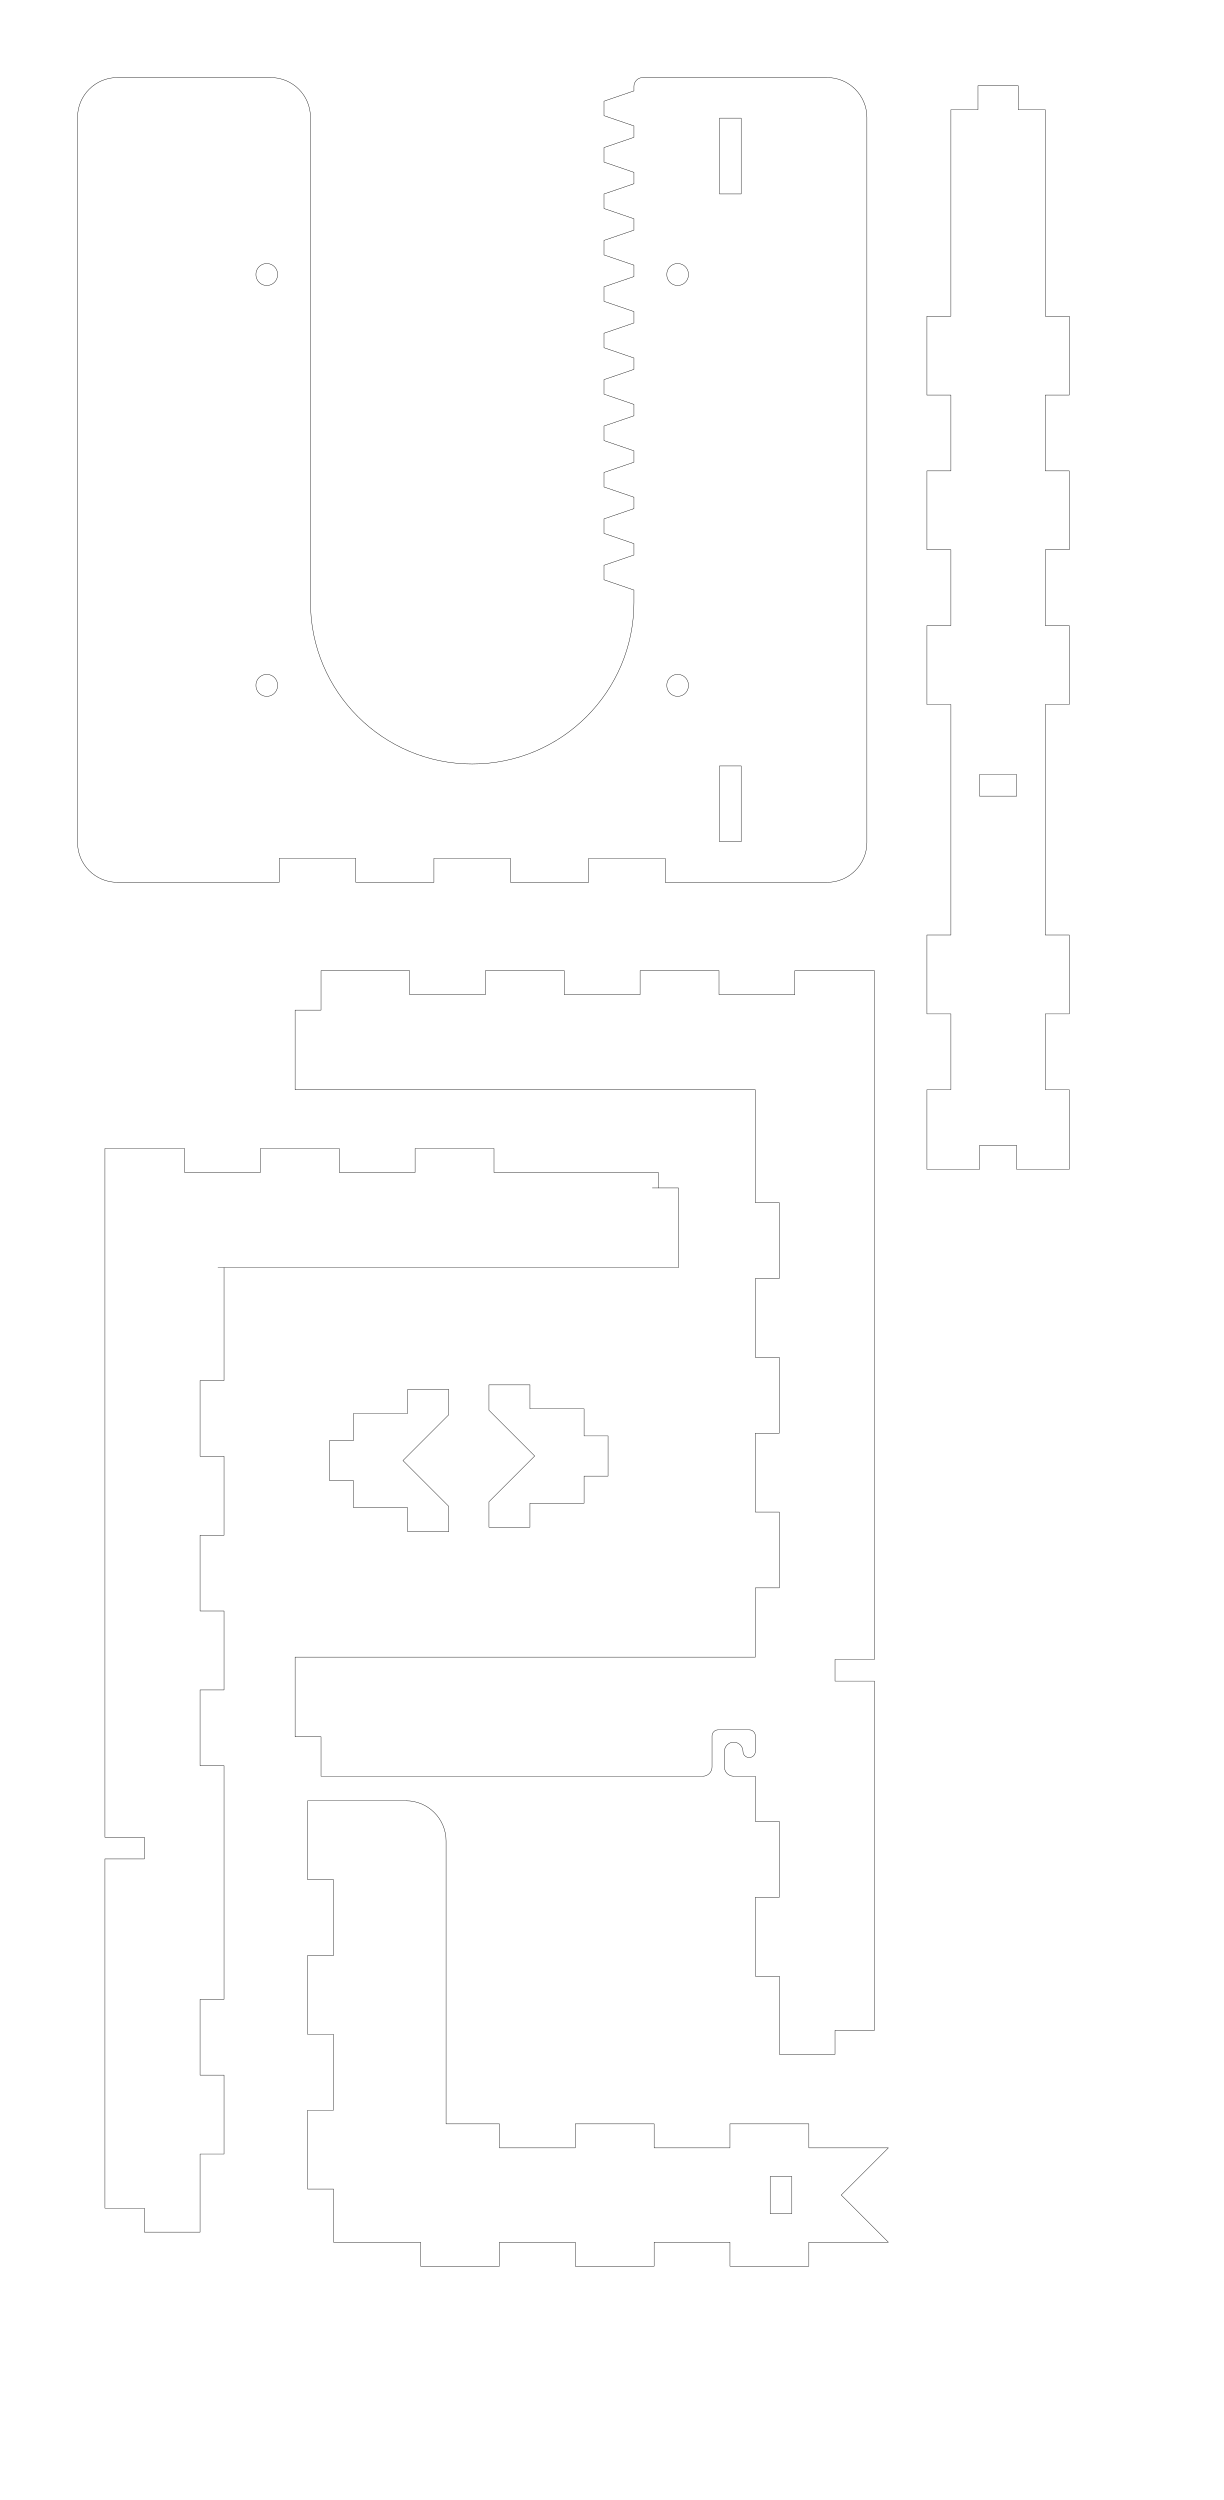
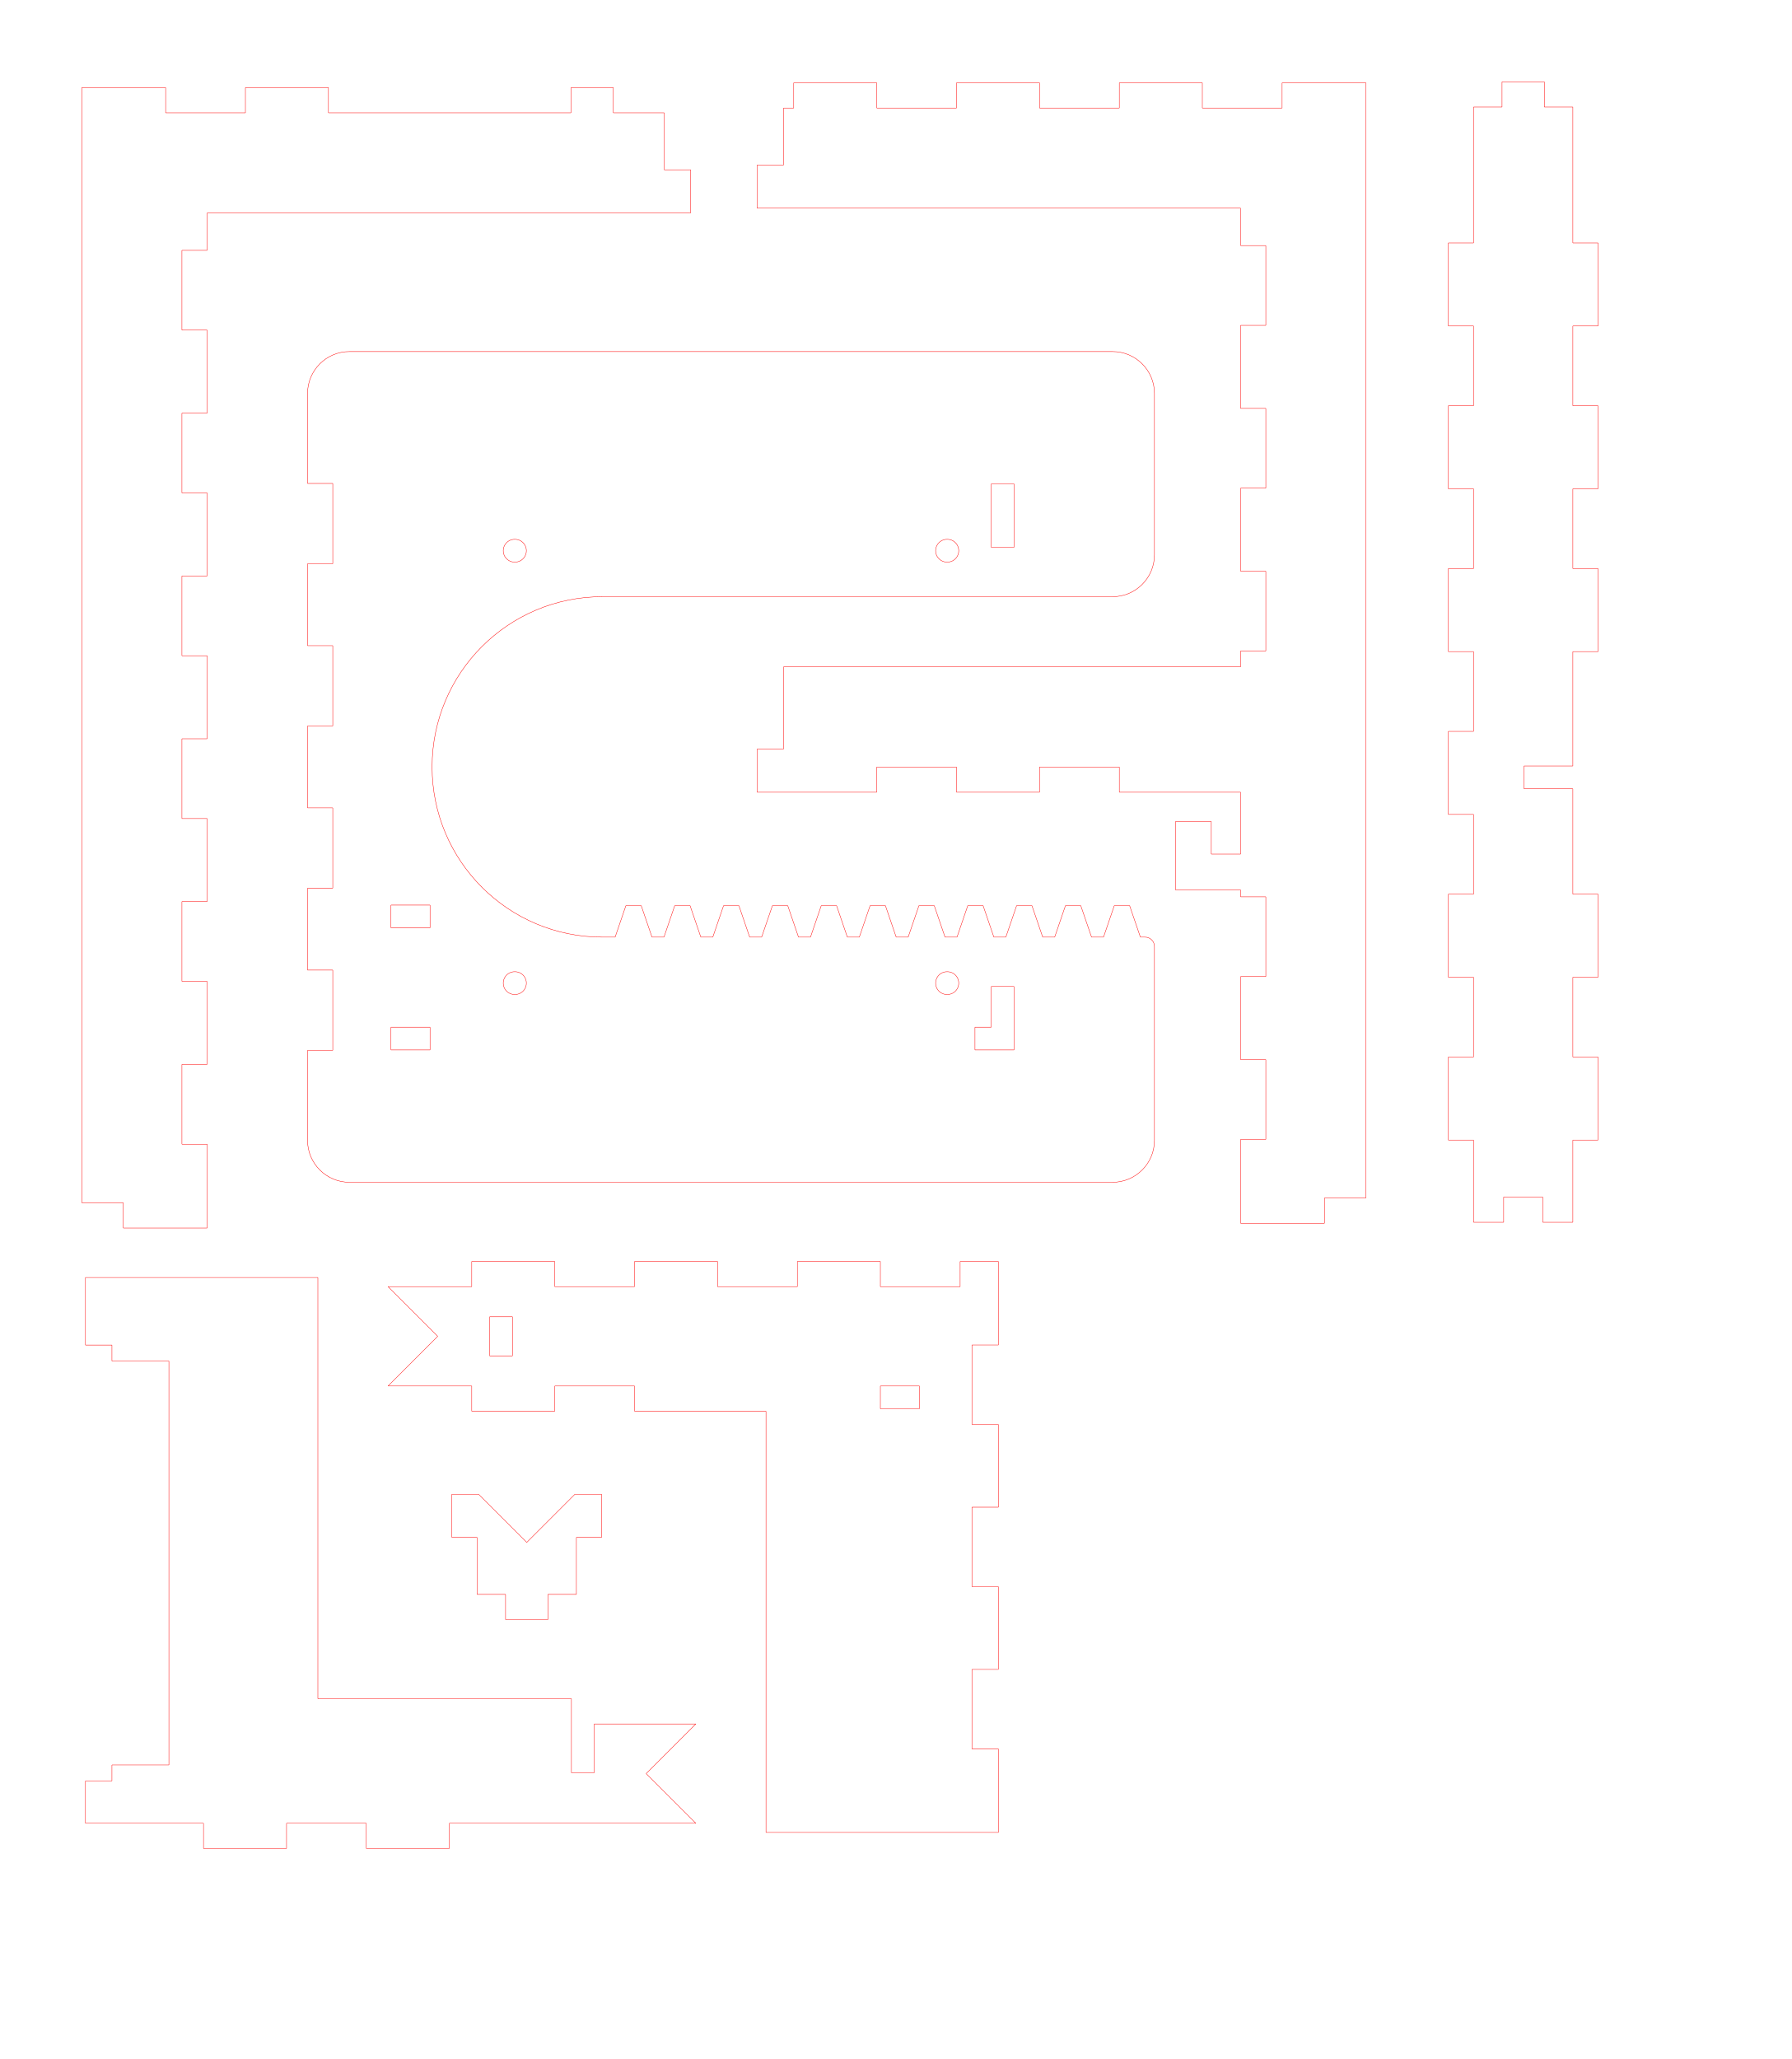
- <svg xmlns="http://www.w3.org/2000/svg" width="148.258mm" height="303.001mm" id="svg4136" version="1.1">
-   <defs id="defs4140">
+ <svg xmlns="http://www.w3.org/2000/svg" width="206.378mm" height="237.123mm" id="svg4717" version="1.1">
+   <defs id="defs4721">
    <marker refY="0" refX="0" style="overflow:visible" id="DistanceX" orient="auto">
-       <path style="stroke:#000000;stroke-width:0.5" d="M 3,-3 -3,3 M 0,-5 0,5" id="path4143" />
+       <path style="stroke:#000000;stroke-width:0.5" d="M 3,-3 -3,3 M 0,-5 0,5" id="path4724" />
    </marker>
    <pattern height="8" width="8" patternUnits="userSpaceOnUse" y="0" x="0" id="Hatch">
-       <path linecap="square" stroke="#000000" stroke-width="0.25" d="M8 4 l-4,4" id="path4146" />
-       <path linecap="square" stroke="#000000" stroke-width="0.25" d="M6 2 l-4,4" id="path4148" />
-       <path linecap="square" stroke="#000000" stroke-width="0.25" d="M4 0 l-4,4" id="path4150" />
+       <path linecap="square" stroke="#000000" stroke-width="0.25" d="M8 4 l-4,4" id="path4727" />
+       <path linecap="square" stroke="#000000" stroke-width="0.25" d="M6 2 l-4,4" id="path4729" />
+       <path linecap="square" stroke="#000000" stroke-width="0.25" d="M4 0 l-4,4" id="path4731" />
    </pattern>
    <symbol id="*Model_Space" />
    <symbol id="*Paper_Space" />
    <symbol id="*Paper_Space0" />
    <symbol id="_D">
-       <path style="fill:none;stroke:#000000;stroke-linecap:round" d="m 165.513,243.041 64.314,0" id="path4156" />
-       <path style="fill:none;stroke:#000000;stroke-linecap:round" d="m 165.513,243.75 64.314,0" id="path4158" />
-       <path style="fill:none;stroke:#000000;stroke-linecap:round" d="m 241.078,272.107 -22.5,0" id="path4160" />
-       <path style="fill:none;stroke:#000000;stroke-linecap:round" d="m 218.578,272.107 0,-28.357" id="path4162" />
-       <path style="fill:none;stroke:#000000;stroke-linecap:round" d="m 218.578,243.041 0,-22.5" id="path4164" />
-       <text y="266.535" x="241.078" style="font-size:11.3px;line-height:125%;font-family:Arial;fill:#000000" id="text4166">
-         <tspan id="tspan4168" x="241.078" y="266.535">0.20</tspan>
+       <path style="fill:none;stroke:#000000;stroke-linecap:round" d="m 972.943,363.472 0,-7.779" id="path4737" />
+       <path style="fill:none;stroke:#000000;stroke-linecap:round" d="m 973.652,363.472 0,-7.779" id="path4739" />
+       <path style="fill:none;stroke:#000000;stroke-linecap:round" d="m 972.943,366.943 -22.5,0" id="path4741" />
+       <path style="fill:none;stroke:#000000;stroke-linecap:round" d="m 973.652,366.943 78.854,0" id="path4743" />
+       <text y="361.371" x="1052.505" style="font-size:11.3px;line-height:125%;font-family:Arial;fill:#000000" id="text4745">
+         <tspan id="tspan4747" x="1052.505" y="361.371">0.20</tspan>
      </text>
    </symbol>
    <symbol id="_D_1">
-       <path style="fill:none;stroke:#000000;stroke-linecap:round" d="m 132.182,147.854 15.246,0" id="path4171" />
-       <path style="fill:none;stroke:#000000;stroke-linecap:round" d="m 132.182,148.386 15.246,0" id="path4173" />
-       <path style="fill:none;stroke:#000000;stroke-linecap:round" d="m 158.678,112.953 -22.5,0" id="path4175" />
-       <path style="fill:none;stroke:#000000;stroke-linecap:round" d="m 136.178,112.953 0,34.902" id="path4177" />
-       <path style="fill:none;stroke:#000000;stroke-linecap:round" d="m 136.178,148.386 0,22.5" id="path4179" />
-       <text y="107.38" x="158.678" style="font-size:11.3px;line-height:125%;font-family:Arial;fill:#000000" id="text4181">
-         <tspan id="tspan4183" x="158.678" y="107.38">0.15</tspan>
+       <path style="fill:none;stroke:#000000;stroke-linecap:round" d="m 778.612,355.766 0,-12.844" id="path4750" />
+       <path style="fill:none;stroke:#000000;stroke-linecap:round" d="m 779.321,355.766 0,-12.844" id="path4752" />
+       <path style="fill:none;stroke:#000000;stroke-linecap:round" d="m 778.612,354.172 -11.063,0" id="path4754" />
+       <path style="fill:none;stroke:#000000;stroke-linecap:round" d="m 779.321,354.172 22.5,0" id="path4756" />
+       <text y="348.6" x="729.315" style="font-size:11.3px;line-height:125%;font-family:Arial;fill:#000000" id="text4758">
+         <tspan id="tspan4760" x="729.315" y="348.6">0.20</tspan>
      </text>
    </symbol>
    <symbol id="_D_2">
-       <path style="fill:none;stroke:#000000;stroke-linecap:round" d="m 186.388,789.998 0,-15.112" id="path4186" />
-       <path style="fill:none;stroke:#000000;stroke-linecap:round" d="m 187.096,789.998 0,-15.112" id="path4188" />
-       <path style="fill:none;stroke:#000000;stroke-linecap:round" d="m 186.388,786.136 -45.339,0" id="path4190" />
-       <path style="fill:none;stroke:#000000;stroke-linecap:round" d="m 187.096,786.136 22.5,0" id="path4192" />
-       <text y="780.563" x="102.815" style="font-size:11.3px;line-height:125%;font-family:Arial;fill:#000000" id="text4194">
-         <tspan id="tspan4196" x="102.815" y="780.563">0.20</tspan>
+       <path style="fill:none;stroke:#000000;stroke-linecap:round" d="m 643.996,388.772 0,32.128" id="path4763" />
+       <path style="fill:none;stroke:#000000;stroke-linecap:round" d="m 644.705,388.772 0,32.128" id="path4765" />
+       <path style="fill:none;stroke:#000000;stroke-linecap:round" d="m 643.996,409.65 -15.607,0" id="path4767" />
+       <path style="fill:none;stroke:#000000;stroke-linecap:round" d="m 644.705,409.65 22.5,0" id="path4769" />
+       <text y="404.078" x="590.154" style="font-size:11.3px;line-height:125%;font-family:Arial;fill:#000000" id="text4771">
+         <tspan id="tspan4773" x="590.154" y="404.078">0.20</tspan>
      </text>
    </symbol>
    <symbol id="_D_3">
-       <path style="fill:none;stroke:#000000;stroke-linecap:round" d="m 999.057,189.39 74.073,0" id="path4199" />
-       <path style="fill:none;stroke:#000000;stroke-linecap:round" d="m 999.057,188.681 74.073,0" id="path4201" />
-       <path style="fill:none;stroke:#000000;stroke-linecap:round" d="m 1084.38,203.385 -22.5,0" id="path4203" />
-       <path style="fill:none;stroke:#000000;stroke-linecap:round" d="m 1061.88,203.385 0,-13.995" id="path4205" />
-       <path style="fill:none;stroke:#000000;stroke-linecap:round" d="m 1061.88,188.681 0,-22.5" id="path4207" />
-       <text y="197.813" x="1084.38" style="font-size:11.3px;line-height:125%;font-family:Arial;fill:#000000" id="text4209">
-         <tspan id="tspan4211" x="1084.38" y="197.813">0.20</tspan>
+       <path style="fill:none;stroke:#000000;stroke-linecap:round" d="m 533.976,480.179 0,10.868" id="path4776" />
+       <path style="fill:none;stroke:#000000;stroke-linecap:round" d="m 534.685,480.179 0,10.868" id="path4778" />
+       <path style="fill:none;stroke:#000000;stroke-linecap:round" d="m 533.976,479.797 -19.642,0" id="path4780" />
+       <path style="fill:none;stroke:#000000;stroke-linecap:round" d="m 534.685,479.797 22.5,0" id="path4782" />
+       <text y="474.225" x="476.1" style="font-size:11.3px;line-height:125%;font-family:Arial;fill:#000000" id="text4784">
+         <tspan id="tspan4786" x="476.1" y="474.225">0.20</tspan>
      </text>
    </symbol>
    <symbol id="_D_4">
-       <path style="fill:none;stroke:#000000;stroke-linecap:round" d="m 1016.171,239.598 0,11.352" id="path4214" />
-       <path style="fill:none;stroke:#000000;stroke-linecap:round" d="m 1015.463,239.598 0,11.352" id="path4216" />
-       <path style="fill:none;stroke:#000000;stroke-linecap:round" d="m 1016.171,239.7 34.871,0" id="path4218" />
-       <path style="fill:none;stroke:#000000;stroke-linecap:round" d="m 1015.463,239.7 -22.5,0" id="path4220" />
-       <text y="234.128" x="1051.042" style="font-size:11.3px;line-height:125%;font-family:Arial;fill:#000000" id="text4222">
-         <tspan id="tspan4224" x="1051.042" y="234.128">0.20</tspan>
+       <path style="fill:none;stroke:#000000;stroke-linecap:round" d="m 423.946,760.091 0,64.86" id="path4789" />
+       <path style="fill:none;stroke:#000000;stroke-linecap:round" d="m 423.237,760.091 0,64.86" id="path4791" />
+       <path style="fill:none;stroke:#000000;stroke-linecap:round" d="m 423.946,813.701 22.5,0" id="path4793" />
+       <path style="fill:none;stroke:#000000;stroke-linecap:round" d="m 423.237,813.701 -13.263,0" id="path4795" />
+       <text y="808.128" x="371.74" style="font-size:11.3px;line-height:125%;font-family:Arial;fill:#000000" id="text4797">
+         <tspan id="tspan4799" x="371.74" y="808.128">0.20</tspan>
      </text>
    </symbol>
    <symbol id="_D_5">
-       <path style="fill:none;stroke:#000000;stroke-linecap:round" d="m 698.563,579.604 0,-6.781" id="path4227" />
-       <path style="fill:none;stroke:#000000;stroke-linecap:round" d="m 697.854,579.604 0,-6.781" id="path4229" />
-       <path style="fill:none;stroke:#000000;stroke-linecap:round" d="m 698.563,584.073 48.792,0" id="path4231" />
-       <path style="fill:none;stroke:#000000;stroke-linecap:round" d="m 697.854,584.073 -22.5,0" id="path4233" />
-       <text y="578.501" x="747.355" style="font-size:11.3px;line-height:125%;font-family:Arial;fill:#000000" id="text4235">
-         <tspan id="tspan4237" x="747.355" y="578.501">0.20</tspan>
-       </text>
-     </symbol>
-     <symbol id="_D_6">
-       <path style="fill:none;stroke:#000000;stroke-linecap:round" d="m 560.091,464.872 33.231,0" id="path4240" />
-       <path style="fill:none;stroke:#000000;stroke-linecap:round" d="m 560.091,465.581 33.231,0" id="path4242" />
-       <path style="fill:none;stroke:#000000;stroke-linecap:round" d="m 604.572,449.471 -22.5,0" id="path4244" />
-       <path style="fill:none;stroke:#000000;stroke-linecap:round" d="m 582.072,449.471 0,15.401" id="path4246" />
-       <path style="fill:none;stroke:#000000;stroke-linecap:round" d="m 582.072,465.581 0,22.5" id="path4248" />
-       <text y="443.899" x="604.572" style="font-size:11.3px;line-height:125%;font-family:Arial;fill:#000000" id="text4250">
-         <tspan id="tspan4252" x="604.572" y="443.899">0.20</tspan>
-       </text>
-     </symbol>
-     <symbol id="_D_7">
-       <path style="fill:none;stroke:#000000;stroke-linecap:round" d="m 522.992,400.313 0,-8.363" id="path4255" />
-       <path style="fill:none;stroke:#000000;stroke-linecap:round" d="m 523.701,400.313 0,-8.363" id="path4257" />
-       <path style="fill:none;stroke:#000000;stroke-linecap:round" d="m 522.992,403.2 -21.034,0" id="path4259" />
-       <path style="fill:none;stroke:#000000;stroke-linecap:round" d="m 523.701,403.2 22.5,0" id="path4261" />
-       <text y="397.628" x="463.723" style="font-size:11.3px;line-height:125%;font-family:Arial;fill:#000000" id="text4263">
-         <tspan id="tspan4265" x="463.723" y="397.628">0.20</tspan>
-       </text>
-     </symbol>
-     <symbol id="_D_8">
-       <path style="fill:none;stroke:#000000;stroke-linecap:round" d="m 921.614,540.602 0,12.08" id="path4268" />
-       <path style="fill:none;stroke:#000000;stroke-linecap:round" d="m 920.906,540.602 0,12.08" id="path4270" />
-       <path style="fill:none;stroke:#000000;stroke-linecap:round" d="m 921.614,541.433 47.851,0" id="path4272" />
-       <path style="fill:none;stroke:#000000;stroke-linecap:round" d="m 920.906,541.433 -22.5,0" id="path4274" />
-       <text y="535.86" x="969.466" style="font-size:11.3px;line-height:125%;font-family:Arial;fill:#000000" id="text4276">
-         <tspan id="tspan4278" x="969.466" y="535.86">0.20</tspan>
+       <path style="fill:none;stroke:#000000;stroke-linecap:round" d="m 763.809,917.072 7.086,0" id="path4802" />
+       <path style="fill:none;stroke:#000000;stroke-linecap:round" d="m 763.809,916.363 7.086,0" id="path4804" />
+       <path style="fill:none;stroke:#000000;stroke-linecap:round" d="m 782.146,951.018 -22.5,0" id="path4806" />
+       <path style="fill:none;stroke:#000000;stroke-linecap:round" d="m 759.646,951.018 0,-33.946" id="path4808" />
+       <path style="fill:none;stroke:#000000;stroke-linecap:round" d="m 759.646,916.363 0,-22.5" id="path4810" />
+       <text y="945.445" x="782.146" style="font-size:11.3px;line-height:125%;font-family:Arial;fill:#000000" id="text4812">
+         <tspan id="tspan4814" x="782.146" y="945.445">0.20</tspan>
      </text>
    </symbol>
  </defs>
-   <g id="g4280" transform="translate(6.150939,11.18575)">
-     <g id="g6149" transform="translate(-44.96,-123.5184)">
-       <path d="m 378.327,201.181 0,-34.724 m -9.921,34.724 9.921,0 m -9.921,-34.724 0,34.724 m 9.921,-34.724 -9.921,0" style="fill:none;stroke:#000000;stroke-width:0.177;stroke-linecap:round;stroke-miterlimit:4;stroke-dasharray:none" id="path4468" />
-       <path d="m 378.327,497.913 0,-34.724 m -9.921,34.724 9.921,0 m -9.921,-34.724 0,34.724 m 9.921,-34.724 -9.921,0" style="fill:none;stroke:#000000;stroke-width:0.177;stroke-linecap:round;stroke-miterlimit:4;stroke-dasharray:none" id="path4476" />
-       <path id="path4738" d="m 165.974,238.08 a 4.961,4.961 0 1 0 -9.921,0 4.961,4.961 0 1 0 9.921,0 z" style="fill:none;stroke:#000000;stroke-width:0.177;stroke-linecap:round;stroke-miterlimit:4;stroke-dasharray:none" />
-       <path id="path4740" d="m 165.974,426.29 a 4.961,4.961 0 1 0 -9.921,0 4.961,4.961 0 1 0 9.921,0 z" style="fill:none;stroke:#000000;stroke-width:0.177;stroke-linecap:round;stroke-miterlimit:4;stroke-dasharray:none" />
-       <path id="path4742" d="m 354.183,426.29 a 4.961,4.961 0 1 0 -9.921,0 4.961,4.961 0 1 0 9.921,0 z" style="fill:none;stroke:#000000;stroke-width:0.177;stroke-linecap:round;stroke-miterlimit:4;stroke-dasharray:none" />
-       <path id="path4744" d="m 354.183,238.08 a 4.961,4.961 0 1 0 -9.921,0 4.961,4.961 0 1 0 9.921,0 z" style="fill:none;stroke:#000000;stroke-width:0.177;stroke-linecap:round;stroke-miterlimit:4;stroke-dasharray:none" />
-       <path d="m 181.033,166.102 a 18.248,18.248 0 0 0 -18.248,-18.248 m 18.248,240.364 a 74.085,74.085 0 0 0 148.17,0 m 4.075,-240.364 a 4.075,4.075 0 0 0 -4.075,4.075 m 106.702,14.173 a 18.248,18.248 0 0 0 -18.248,-18.248 m 0,368.661 a 18.248,18.248 0 0 0 18.248,-18.248 m -361.575,0 a 18.248,18.248 0 0 0 18.248,18.248 m 0,-368.661 a 18.248,18.248 0 0 0 -18.248,18.248 m 106.702,222.116 0,-222.116 m 148.17,216.522 0,5.594 m -13.712,-10.284 13.712,4.69 m -13.712,-11.356 0,6.666 m 13.712,-11.356 -13.712,4.69 m 13.712,-9.904 0,5.214 m -13.712,-9.904 13.712,4.69 m -13.712,-11.356 0,6.666 m 13.712,-11.356 -13.712,4.69 m 13.712,-9.904 0,5.214 m -13.712,-9.904 13.712,4.69 m -13.712,-11.356 0,6.666 m 13.712,-11.356 -13.712,4.69 m 13.712,-9.904 0,5.214 m -13.712,-9.904 13.712,4.69 m -13.712,-11.356 0,6.666 m 13.712,-11.356 -13.712,4.69 m 13.712,-9.904 0,5.214 m -13.712,-9.904 13.712,4.69 m -13.712,-11.356 0,6.666 m 13.712,-11.356 -13.712,4.69 m 13.712,-9.904 0,5.214 m -13.712,-9.904 13.712,4.69 m -13.712,-11.356 0,6.666 m 13.712,-11.356 -13.712,4.69 m 13.712,-9.904 0,5.214 m -13.712,-9.904 13.712,4.69 m -13.712,-11.356 0,6.666 m 13.712,-11.356 -13.712,4.69 m 13.712,-9.904 0,5.214 m -13.712,-9.904 13.712,4.69 m -13.712,-11.356 0,6.666 m 13.712,-11.356 -13.712,4.69 m 13.712,-9.904 0,5.214 m -13.712,-9.904 13.712,4.69 m -13.712,-11.356 0,6.666 m 13.712,-11.356 -13.712,4.69 m 13.712,-9.904 0,5.214 m -13.712,-9.904 13.712,4.69 m -13.712,-11.356 0,6.666 m 13.712,-11.356 -13.712,4.69 m 13.712,-9.904 0,5.214 m -13.712,-9.904 13.712,4.69 m -13.712,-11.356 0,6.666 m 13.712,-11.356 -13.712,4.69 m 13.712,-6.74 0,2.051 m 88.454,-6.125 -84.379,0 m 102.628,350.413 0,-332.165 m -92.382,350.413 74.134,0 m -74.134,-10.984 0,10.984 m -35.079,-10.984 35.079,0 m -35.079,10.984 0,-10.984 m -35.787,10.984 35.787,0 m -35.787,-10.984 0,10.984 m -35.079,-10.984 35.079,0 m -35.079,10.984 0,-10.984 m -35.787,10.984 35.787,0 m -35.787,-10.984 0,10.984 m -35.079,-10.984 35.079,0 m -35.079,10.984 0,-10.984 m -74.134,10.984 74.134,0 m -92.382,-350.413 0,332.165 m 88.454,-350.413 -70.206,0" style="fill:none;stroke:#000000;stroke-width:0.177;stroke-linecap:round;stroke-miterlimit:4;stroke-dasharray:none" id="path4758" />
+   <g id="g4816" style="display:inline" transform="translate(6.682193,-14.10453)" />
+   <g id="g6266" style="display:inline" transform="translate(6.682193,-14.10453)">
+     <g id="g7549" transform="matrix(0,1,-1,0,643.7093,92.79963)" style="stroke-width:0.177;stroke-miterlimit:4;stroke-dasharray:none">
+       <path d="m 159.547,218.898 0,-9.921 m -27.638,9.921 27.638,0 m -27.638,-9.921 0,9.921 m 27.638,-9.921 -27.638,0" style="fill:none;stroke:#ff0000;stroke-width:0.177;stroke-miterlimit:4;stroke-dasharray:none" id="path6274" />
+       <path d="m 368.405,463.189 0,17.008 m 9.921,-17.008 -9.921,0 m 9.921,17.008 0,-17.008 m -9.921,17.008 9.921,0" style="fill:none;stroke:#ff0000;stroke-width:0.177;stroke-miterlimit:4;stroke-dasharray:none" id="path6282" />
+       <path d="m 350.689,218.898 17.717,0 m -17.717,-9.921 0,9.921 m 27.638,-9.921 -27.638,0 m 27.638,17.008 0,-17.008 m -9.921,17.008 9.921,0 m -9.921,-7.087 0,7.087" style="fill:none;stroke:#ff0000;stroke-width:0.177;stroke-miterlimit:4;stroke-dasharray:none" id="path6294" />
+       <path d="m 315.256,463.189 0,17.008 m 9.921,-17.008 -9.921,0 m 9.921,17.008 0,-17.008 m -9.921,17.008 9.921,0" style="fill:none;stroke:#ff0000;stroke-width:0.177;stroke-miterlimit:4;stroke-dasharray:none" id="path6302" />
+       <path id="path6438" d="m 165.974,426.29 a 4.961,4.961 0 1 0 -9.921,0 4.961,4.961 0 1 0 9.921,0 z" style="fill:none;stroke:#ff0000;stroke-width:0.177;stroke-miterlimit:4;stroke-dasharray:none" />
+       <path id="path6440" d="m 165.974,238.08 a 4.961,4.961 0 1 0 -9.921,0 4.961,4.961 0 1 0 9.921,0 z" style="fill:none;stroke:#ff0000;stroke-width:0.177;stroke-miterlimit:4;stroke-dasharray:none" />
+       <path id="path6442" d="m 354.183,426.29 a 4.961,4.961 0 1 0 -9.921,0 4.961,4.961 0 1 0 9.921,0 z" style="fill:none;stroke:#ff0000;stroke-width:0.177;stroke-miterlimit:4;stroke-dasharray:none" />
+       <path id="path6444" d="m 354.183,238.08 a 4.961,4.961 0 1 0 -9.921,0 4.961,4.961 0 1 0 9.921,0 z" style="fill:none;stroke:#ff0000;stroke-width:0.177;stroke-miterlimit:4;stroke-dasharray:none" />
+       <path d="m 92.579,147.854 a 18.248,18.248 0 0 0 -18.248,18.248 m 106.702,0 a 18.248,18.248 0 0 0 -18.248,-18.248 m 18.248,240.364 a 74.085,74.085 0 0 0 148.17,0 m 4.075,-240.364 a 4.075,4.075 0 0 0 -4.075,4.075 m 106.702,14.173 a 18.248,18.248 0 0 0 -18.248,-18.248 m 0,368.661 a 18.248,18.248 0 0 0 18.248,-18.248 m -361.575,0 a 18.248,18.248 0 0 0 18.248,18.248 m 70.206,-368.661 -70.206,0 m 88.454,240.364 0,-222.116 m 148.17,216.522 0,5.594 m -13.712,-10.284 13.712,4.69 m -13.712,-11.356 0,6.666 m 13.712,-11.356 -13.712,4.69 m 13.712,-9.904 0,5.214 m -13.712,-9.904 13.712,4.69 m -13.712,-11.356 0,6.666 m 13.712,-11.356 -13.712,4.69 m 13.712,-9.904 0,5.214 m -13.712,-9.904 13.712,4.69 m -13.712,-11.356 0,6.666 m 13.712,-11.356 -13.712,4.69 m 13.712,-9.904 0,5.214 m -13.712,-9.904 13.712,4.69 m -13.712,-11.356 0,6.666 m 13.712,-11.356 -13.712,4.69 m 13.712,-9.904 0,5.214 m -13.712,-9.904 13.712,4.69 m -13.712,-11.356 0,6.666 m 13.712,-11.356 -13.712,4.69 m 13.712,-9.904 0,5.214 m -13.712,-9.904 13.712,4.69 m -13.712,-11.356 0,6.666 m 13.712,-11.356 -13.712,4.69 m 13.712,-9.904 0,5.214 m -13.712,-9.904 13.712,4.69 m -13.712,-11.356 0,6.666 m 13.712,-11.356 -13.712,4.69 m 13.712,-9.904 0,5.214 m -13.712,-9.904 13.712,4.69 m -13.712,-11.356 0,6.666 m 13.712,-11.356 -13.712,4.69 m 13.712,-9.904 0,5.214 m -13.712,-9.904 13.712,4.69 m -13.712,-11.356 0,6.666 m 13.712,-11.356 -13.712,4.69 m 13.712,-9.904 0,5.214 m -13.712,-9.904 13.712,4.69 m -13.712,-11.356 0,6.666 m 13.712,-11.356 -13.712,4.69 m 13.712,-9.904 0,5.214 m -13.712,-9.904 13.712,4.69 m -13.712,-11.356 0,6.666 m 13.712,-11.356 -13.712,4.69 m 13.712,-6.74 0,2.051 m 88.454,-6.125 -84.379,0 m 102.628,350.413 0,-332.165 m -57.402,350.413 39.154,0 m -39.154,-10.984 0,10.984 m -34.949,-10.984 34.949,0 m -34.949,10.984 0,-10.984 m -35.658,10.984 35.658,0 m -35.658,-10.984 0,10.984 m -34.949,-10.984 34.949,0 m -34.949,10.984 0,-10.984 m -35.658,10.984 35.658,0 m -35.658,-10.984 0,10.984 m -34.949,-10.984 34.949,0 m -34.949,10.984 0,-10.984 m -35.658,10.984 35.658,0 m -35.658,-10.984 0,10.984 m -34.949,-10.984 34.949,0 m -34.949,10.984 0,-10.984 m -39.154,10.984 39.154,0 m -57.402,-350.413 0,332.165" style="fill:none;stroke:#ff0000;stroke-width:0.177;stroke-miterlimit:4;stroke-dasharray:none" id="path6458" />
    </g>
-     <path id="path5138" style="fill:none;stroke:#000000;stroke-width:0.177;stroke-linecap:round;stroke-miterlimit:4;stroke-dasharray:none" d="m 325.691,798.222 a 4.252,4.252 0 0 0 4.252,4.252 m 4.252,-11.339 a 4.252,4.252 0 1 0 -8.504,0 m 8.504,0 a 2.835,2.835 0 0 0 5.669,0 m 0,-7.087 a 2.835,2.835 0 0 0 -2.835,-2.835 m -14.173,0 a 2.835,2.835 0 0 0 -2.835,2.835 m -4.252,18.425 a 4.252,4.252 0 0 0 4.252,-4.252 m -179.114,-13.819 0,18.071 m -11.87,-18.071 11.87,0 m -11.87,-36.496 0,36.496 m 210.827,-36.496 -210.827,0 m 210.827,-31.713 0,31.713 m 10.984,-31.713 -10.984,0 m 10.984,-34.724 0,34.724 m -10.984,-34.724 10.984,0 m -10.984,-36.142 0,36.142 m 10.984,-36.142 -10.984,0 m 10.984,-34.724 0,34.724 m -10.984,-34.724 10.984,0 m -10.984,-36.142 0,36.142 m 10.984,-36.142 -10.984,0 m 10.984,-34.724 0,34.724 m -10.984,-34.724 10.984,0 m -10.984,-51.713 0,51.713 m -210.827,-51.713 210.827,0 m -210.827,-36.496 0,36.496 m 11.87,-36.496 -11.87,0 m 11.87,-18.071 0,18.071 m 40.571,-18.071 -40.571,0 m 40.571,10.984 0,-10.984 m 34.724,10.984 -34.724,0 m 34.724,-10.984 0,10.984 m 36.142,-10.984 -36.142,0 m 36.142,10.984 0,-10.984 m 34.724,10.984 -34.724,0 m 34.724,-10.984 0,10.984 m 36.142,-10.984 -36.142,0 m 36.142,10.984 0,-10.984 m 34.724,10.984 -34.724,0 m 34.724,-10.984 0,10.984 m 36.496,-10.984 -36.496,0 m 36.496,315.512 0,-315.512 m -18.071,315.512 18.071,0 m -18.071,9.921 0,-9.921 m 18.071,9.921 -18.071,0 m 18.071,159.98 0,-159.98 m -18.071,159.98 18.071,0 m -18.071,10.984 0,-10.984 m -25.512,10.984 25.512,0 m -25.512,-35.787 0,35.787 m -10.984,-35.787 10.984,0 m -10.984,-36.142 0,36.142 m 10.984,-36.142 -10.984,0 m 10.984,-34.724 0,34.724 m -10.984,-34.724 10.984,0 m -10.984,-20.728 0,20.728 m -9.921,-20.728 9.921,0 m -14.173,-11.339 0,7.087 m 14.173,-14.173 0,7.087 m -17.008,-9.921 14.173,0 m -17.008,17.008 0,-14.173 m -179.114,18.425 174.862,0" />
-     <g id="g6135" transform="matrix(0,1,-1,0,545.9625,-0.240218)">
-       <path d="m 1003.061,199.311 0,-9.921 m -17.008,9.921 17.008,0 m -17.008,-9.921 0,9.921 m 17.008,-9.921 -17.008,0" style="fill:none;stroke:#000000;stroke-width:0.177;stroke-linecap:round;stroke-miterlimit:4;stroke-dasharray:none" id="path5260" />
-       <path d="m 832.372,347.776 a 18.425,18.425 0 0 0 -18.425,18.425 m 213.209,-113.74 -10.984,0 m 10.984,36.142 0,-36.142 m -10.984,36.142 10.984,0 m -10.984,34.724 0,-34.724 m 10.984,34.724 -10.984,0 m 10.984,36.142 0,-36.142 m -10.984,36.142 10.984,0 m -10.984,39.862 0,-39.862 m -24.35,39.862 24.35,0 m -24.35,11.87 0,-11.87 m -36.142,11.87 36.142,0 m -36.142,-11.87 0,11.87 m -34.724,-11.87 34.724,0 m -34.724,11.87 0,-11.87 m -36.142,11.87 36.142,0 m -36.142,-11.87 0,11.87 m -34.724,-11.87 34.724,0 m -34.724,11.87 0,-11.87 m -36.142,11.87 36.142,0 m -36.142,-45 0,45 m 148.012,-63.425 -129.587,0 m 129.587,-24.449 0,24.449 m 10.984,-24.449 -10.984,0 m 10.984,-34.724 0,34.724 m -10.984,-34.724 10.984,0 m -10.984,-36.142 0,36.142 m 10.984,-36.142 -10.984,0 m 10.984,-34.724 0,34.724 m -10.984,-34.724 10.984,0 m -10.984,-36.142 0,36.142 m 10.984,-36.142 -10.984,0 m 10.984,-36.435 0,36.435 m 21.614,-14.821 -21.614,-21.614 m 43.228,0 -21.614,21.614 m 21.614,14.821 0,-36.435 m 10.984,36.435 -10.984,0 m 10.984,36.142 0,-36.142 m -10.984,36.142 10.984,0 m -10.984,34.724 0,-34.724" style="fill:none;stroke:#000000;stroke-width:0.177;stroke-linecap:round;stroke-miterlimit:4;stroke-dasharray:none" id="path5418" />
+     <path id="path6586" style="fill:none;stroke:#ff0000;stroke-width:0.177;stroke-miterlimit:4;stroke-dasharray:none" d="m 533.353,297.454 0,6.909 m 10.984,-6.909 -10.984,0 m 10.984,-34.724 0,34.724 m -10.984,-34.724 10.984,0 m -10.984,-36.142 0,36.142 m 10.984,-36.142 -10.984,0 m 10.984,-34.724 0,34.724 m -10.984,-34.724 10.984,0 m -10.984,-36.142 0,36.142 m 10.984,-36.142 -10.984,0 m 10.984,-34.724 0,34.724 m -10.984,-34.724 10.984,0 m -10.984,-16.279 0,16.279 m -210.472,-16.279 210.472,0 M 322.881,85.938 l 0,18.78 m 11.516,-18.78 -11.516,0 m 11.516,-24.803 0,24.803 m 4.429,-24.803 -4.429,0 m 4.429,-10.984 0,10.984 m 36.142,-10.984 -36.142,0 m 36.142,10.984 0,-10.984 m 34.724,10.984 -34.724,0 m 34.724,-10.984 0,10.984 m 36.142,-10.984 -36.142,0 m 36.142,10.984 0,-10.984 m 34.724,10.984 -34.724,0 m 34.724,-10.984 0,10.984 m 36.142,-10.984 -36.142,0 m 36.142,10.984 0,-10.984 m 34.724,10.984 -34.724,0 m 34.724,-10.984 0,10.984 m 36.496,-10.984 -36.496,0 m 36.496,485.413 0,-485.413 m -18.071,485.413 18.071,0 m -18.071,10.984 0,-10.984 m -36.496,10.984 36.496,0 m -36.496,-36.496 0,36.496 m 10.984,-36.496 -10.984,0 m 10.984,-34.724 0,34.724 m -10.984,-34.724 10.984,0 m -10.984,-36.142 0,36.142 m 10.984,-36.142 -10.984,0 m 10.984,-34.724 0,34.724 m -10.984,-34.724 10.984,0 m -10.984,-3.012 0,3.012 m -28.346,-3.012 28.346,0 m -28.346,-29.764 0,29.764 m 15.591,-29.764 -15.591,0 m 15.591,14.173 0,-14.173 m 12.756,14.173 -12.756,0 m 12.756,-26.929 0,26.929 m -52.795,-26.929 52.795,0 m -52.795,-10.984 0,10.984 m -34.724,-10.984 34.724,0 m -34.724,10.984 0,-10.984 m -36.142,10.984 36.142,0 m -36.142,-10.984 0,10.984 m -34.724,-10.984 34.724,0 m -34.724,10.984 0,-10.984 m -52.087,10.984 52.087,0 m -52.087,-18.78 0,18.78 m 11.516,-18.78 -11.516,0 m 11.516,-35.787 0,35.787 m 198.957,-35.787 -198.957,0" />
+     <g id="g7538" transform="matrix(0,-1,1,0,17.07557,1590.315)" style="stroke-width:0.177;stroke-miterlimit:4;stroke-dasharray:none">
+       <path d="m 963.022,376.476 9.921,0 m -9.921,-17.008 0,17.008 m 9.921,-17.008 -9.921,0 m 9.921,17.008 0,-17.008" style="fill:none;stroke:#ff0000;stroke-width:0.177;stroke-miterlimit:4;stroke-dasharray:none" id="path6594" />
+       <path d="m 1003.061,199.311 0,-9.921 m -17.008,9.921 17.008,0 m -17.008,-9.921 0,9.921 m 17.008,-9.921 -17.008,0" style="fill:none;stroke:#ff0000;stroke-width:0.177;stroke-miterlimit:4;stroke-dasharray:none" id="path6602" />
+       <path d="m 961.959,309.685 -183.346,0 m 183.346,-57.224 0,57.224 m 10.984,-57.224 -10.984,0 m 10.984,-34.724 0,34.724 m -10.984,-34.724 10.984,0 m -10.984,-36.142 0,36.142 m 10.984,-36.142 -10.984,0 m 10.984,-36.435 0,36.435 m 21.614,-14.821 -21.614,-21.614 m 43.228,0 -21.614,21.614 m 21.614,14.821 0,-36.435 m 10.984,36.435 -10.984,0 m 10.984,36.142 0,-36.142 m -10.984,36.142 10.984,0 m -10.984,34.724 0,-34.724 m 10.984,34.724 -10.984,0 m 10.984,36.142 0,-36.142 m -10.984,36.142 10.984,0 m -10.984,34.724 0,-34.724 m 10.984,34.724 -10.984,0 m 10.984,36.142 0,-36.142 m -10.984,36.142 10.984,0 m -10.984,34.724 0,-34.724 m 10.984,34.724 -10.984,0 m 10.984,16.654 0,-16.654 m -36.367,16.654 36.367,0 m -36.367,-11.516 0,11.516 m -34.595,-11.516 34.595,0 m -34.595,11.516 0,-11.516 m -36.012,11.516 36.012,0 m -36.012,-11.516 0,11.516 m -34.595,-11.516 34.595,0 m -34.595,11.516 0,-11.516 m -36.012,11.516 36.012,0 m -36.012,-11.516 0,11.516 m -34.595,-11.516 34.595,0 m -34.595,11.516 0,-11.516 m -36.367,11.516 36.367,0 m -36.367,-101.161 0,101.161" style="fill:none;stroke:#ff0000;stroke-width:0.177;stroke-miterlimit:4;stroke-dasharray:none" id="path6680" />
    </g>
-     <path style="fill:none;stroke:#000000;stroke-width:0.177;stroke-linecap:round;stroke-miterlimit:4;stroke-dasharray:none" d="m 93.704,569.488 210.827,0" id="path5552" />
-     <path style="fill:none;stroke:#000000;stroke-width:0.177;stroke-linecap:round;stroke-miterlimit:4;stroke-dasharray:none" d="m 304.531,569.488 0,-36.496" id="path5554" />
-     <path style="fill:none;stroke:#000000;stroke-width:0.177;stroke-linecap:round;stroke-miterlimit:4;stroke-dasharray:none" d="m 304.531,532.992 -11.87,0" id="path5556" />
-     <path id="path5600" style="fill:none;stroke:#000000;stroke-width:0.177;stroke-linecap:round;stroke-miterlimit:4;stroke-dasharray:none" d="m 85.496,975.531 10.984,0 m -10.984,35.787 0,-35.787 m -25.512,35.787 25.512,0 m -25.512,-10.984 0,10.984 m -18.071,-10.984 18.071,0 m -18.071,-159.98 0,159.98 m 18.071,-159.98 -18.071,0 m 18.071,-9.921 0,9.921 m -18.071,-9.921 18.071,0 m -18.071,-315.512 0,315.512 m 36.496,-315.512 -36.496,0 m 36.496,10.984 0,-10.984 m 34.724,10.984 -34.724,0 m 34.724,-10.984 0,10.984 m 36.142,-10.984 -36.142,0 m 36.142,10.984 0,-10.984 m 34.724,10.984 -34.724,0 m 34.724,-10.984 0,10.984 m 36.142,-10.984 -36.142,0 m 36.142,10.984 0,-10.984 m 75.295,10.984 -75.295,0 m 75.295,7.087 0,-7.087 m -198.957,95.295 0,-51.713 m -10.984,51.713 10.984,0 m -10.984,34.724 0,-34.724 m 10.984,34.724 -10.984,0 m 10.984,36.142 0,-36.142 m -10.984,36.142 10.984,0 m -10.984,34.724 0,-34.724 m 10.984,34.724 -10.984,0 m 10.984,36.142 0,-36.142 m -10.984,36.142 10.984,0 m -10.984,34.724 0,-34.724 m 10.984,34.724 -10.984,0 m 10.984,107.008 0,-107.008 m -10.984,107.008 10.984,0 m -10.984,34.724 0,-34.724 m 10.984,34.724 -10.984,0 m 10.984,36.142 0,-36.142" />
-     <g id="g6142" transform="translate(-104.5387,-111.3564)">
-       <path d="m 547.087,454.951 0,9.921 m 17.008,-9.921 -17.008,0 m 17.008,9.921 0,-9.921 m -17.008,9.921 17.008,0" style="fill:none;stroke:#000000;stroke-width:0.177;stroke-linecap:round;stroke-miterlimit:4;stroke-dasharray:none" id="path5810" />
-       <path d="m 533.976,386.742 -10.984,0 m 10.984,-34.724 0,34.724 m -10.984,-34.724 10.984,0 m -10.984,-36.142 0,36.142 m 10.984,-36.142 -10.984,0 m 10.984,-34.724 0,34.724 m -10.984,-34.724 10.984,0 m -10.984,-36.142 0,36.142 m 10.984,-36.142 -10.984,0 m 10.984,-94.587 0,94.587 m 12.402,-94.587 -12.402,0 m 12.402,-10.984 0,10.984 m 18.425,-10.984 -18.425,0 m 18.425,10.984 0,-10.984 m 12.402,10.984 -12.402,0 m 12.402,94.587 0,-94.587 m 10.984,94.587 -10.984,0 m 10.984,36.142 0,-36.142 m -10.984,36.142 10.984,0 m -10.984,34.724 0,-34.724 m 10.984,34.724 -10.984,0 m 10.984,36.142 0,-36.142 m -10.984,36.142 10.984,0 m -10.984,34.724 0,-34.724 m 10.984,34.724 -10.984,0 m 10.984,36.142 0,-36.142 m -10.984,36.142 10.984,0 m -10.984,105.591 0,-105.591 m 10.984,105.591 -10.984,0 m 10.984,36.142 0,-36.142 m -10.984,36.142 10.984,0 m -10.984,34.724 0,-34.724 m 10.984,34.724 -10.984,0 m 10.984,36.496 0,-36.496 m -24.094,36.496 24.094,0 m -24.094,-10.984 0,10.984 m -17.008,-10.984 17.008,0 m -17.008,10.984 0,-10.984 m -24.094,10.984 24.094,0 m -24.094,-36.496 0,36.496 m 10.984,-36.496 -10.984,0 m 10.984,-34.724 0,34.724 m -10.984,-34.724 10.984,0 m -10.984,-36.142 0,36.142 m 10.984,-36.142 -10.984,0 m 10.984,-105.591 0,105.591 m -10.984,-105.591 10.984,0 m -10.984,-36.142 0,36.142" style="fill:none;stroke:#000000;stroke-width:0.177;stroke-linecap:round;stroke-miterlimit:4;stroke-dasharray:none" id="path5906" />
-     </g>
-     <path id="path6074" style="fill:none;stroke:#000000;stroke-width:0.177;stroke-linecap:round;stroke-miterlimit:4;stroke-dasharray:none" d="m 261.407,664.999 0,12.402 m 10.984,-12.402 -10.984,0 m 10.984,-18.425 0,18.425 m -10.984,-18.425 10.984,0 m -10.984,-12.402 0,12.402 m -24.803,-12.402 24.803,0 m -24.803,-10.984 0,10.984 m -18.78,-10.984 18.78,0 m -18.78,11.632 0,-11.632 m 20.966,32.598 -20.966,-20.966 m 0,41.933 20.966,-20.966 m -20.966,32.598 0,-11.632 m 18.78,11.632 -18.78,0 m 18.78,-10.984 0,10.984 m 24.803,-10.984 -24.803,0" />
-     <path id="path6074-2" style="fill:none;stroke:#000000;stroke-width:0.177;stroke-linecap:round;stroke-miterlimit:4;stroke-dasharray:none" d="m 155.811,667.08 0,12.402 m -10.984,-12.402 10.984,0 m -10.984,-18.425 0,18.425 m 10.984,-18.425 -10.984,0 m 10.984,-12.402 0,12.402 m 24.803,-12.402 -24.803,0 m 24.803,-10.984 0,10.984 m 18.78,-10.984 -18.78,0 m 18.78,11.632 0,-11.632 m -20.966,32.598 20.966,-20.966 m 0,41.933 -20.966,-20.966 m 20.966,32.598 0,-11.632 m -18.78,11.632 18.78,0 m -18.78,-10.984 0,10.984 m -24.803,-10.984 24.803,0" />
+     <path id="path6768" style="fill:none;stroke:#ff0000;stroke-width:0.177;stroke-miterlimit:4;stroke-dasharray:none" d="m 65.424,52.223 -36.496,0 m 36.496,10.984 0,-10.984 m 34.724,10.984 -34.724,0 m 34.724,-10.984 0,10.984 m 36.142,-10.984 -36.142,0 m 36.142,10.984 0,-10.984 m 105.59,10.984 -105.59,0 m 105.59,-10.984 0,10.984 m 18.425,-10.984 -18.425,0 m 18.425,10.984 0,-10.984 m 22.146,10.984 -22.146,0 m 22.146,24.803 0,-24.803 m 11.516,24.803 -11.516,0 m 11.516,18.78 0,-18.78 m -210.472,18.78 210.472,0 m -210.472,16.279 0,-16.279 m -10.984,16.279 10.984,0 m -10.984,34.724 0,-34.724 m 10.984,34.724 -10.984,0 m 10.984,36.142 0,-36.142 m -10.984,36.142 10.984,0 m -10.984,34.724 0,-34.724 m 10.984,34.724 -10.984,0 m 10.984,36.142 0,-36.142 m -10.984,36.142 10.984,0 m -10.984,34.724 0,-34.724 m 10.984,34.724 -10.984,0 m 10.984,36.142 0,-36.142 m -10.984,36.142 10.984,0 m -10.984,34.724 0,-34.724 m 10.984,34.724 -10.984,0 m 10.984,36.142 0,-36.142 m -10.984,36.142 10.984,0 m -10.984,34.724 0,-34.724 m 10.984,34.724 -10.984,0 m 10.984,36.142 0,-36.142 m -10.984,36.142 10.984,0 m -10.984,34.724 0,-34.724 m 10.984,34.724 -10.984,0 m 10.984,36.496 0,-36.496 m -36.496,36.496 36.496,0 m -36.496,-10.984 0,10.984 m -18.071,-10.984 18.071,0 m -18.071,-485.413 0,485.413" />
+     <path id="path6888" style="fill:none;stroke:#ff0000;stroke-width:0.177;stroke-miterlimit:4;stroke-dasharray:none" d="m 623.771,368.593 10.984,0 m -10.984,-36.142 0,36.142 m 10.984,-36.142 -10.984,0 m 10.984,-34.724 0,34.724 m -10.984,-34.724 10.984,0 m -10.984,-36.142 0,36.142 m 10.984,-36.142 -10.984,0 m 10.984,-34.724 0,34.724 m -10.984,-34.724 10.984,0 m -10.984,-36.142 0,36.142 m 10.984,-36.142 -10.984,0 m 10.984,-34.724 0,34.724 m -10.984,-34.724 10.984,0 m -10.984,-36.142 0,36.142 m 10.984,-36.142 -10.984,0 m 10.984,-59.154 0,59.154 m 12.402,-59.154 -12.402,0 m 12.402,-10.984 0,10.984 m 18.425,-10.984 -18.425,0 m 18.425,10.984 0,-10.984 m 12.402,10.984 -12.402,0 m 12.402,59.154 0,-59.154 m 10.984,59.154 -10.984,0 m 10.984,36.142 0,-36.142 m -10.984,36.142 10.984,0 m -10.984,34.724 0,-34.724 m 10.984,34.724 -10.984,0 m 10.984,36.142 0,-36.142 m -10.984,36.142 10.984,0 m -10.984,34.724 0,-34.724 m 10.984,34.724 -10.984,0 m 10.984,36.142 0,-36.142 m -10.984,36.142 10.984,0 m -10.984,49.783 0,-49.783 m -21.26,49.783 21.26,0 m -21.26,9.921 0,-9.921 m 21.26,9.921 -21.26,0 m 21.26,45.886 0,-45.886 m 10.984,45.886 -10.984,0 m 10.984,36.142 0,-36.142 m -10.984,36.142 10.984,0 m -10.984,34.724 0,-34.724 m 10.984,34.724 -10.984,0 m 10.984,36.142 0,-36.142 m -10.984,36.142 10.984,0 m -10.984,35.787 0,-35.787 m -13.11,35.787 13.11,0 m -13.11,-10.984 0,10.984 m -17.008,-10.984 17.008,0 m -17.008,10.984 0,-10.984 m -13.11,10.984 13.11,0 m -13.11,-35.787 0,35.787 m -10.984,-35.787 10.984,0 m -10.984,-36.142 0,36.142 m 10.984,-36.142 -10.984,0 m 10.984,-34.724 0,34.724 m -10.984,-34.724 10.984,0 m -10.984,-36.142 0,36.142 m 10.984,-36.142 -10.984,0 m 10.984,-34.724 0,34.724" />
+     <path id="path6918" style="fill:none;stroke:#ff0000;stroke-width:0.177;stroke-miterlimit:4;stroke-dasharray:none" d="m 231.818,708.083 12.402,0 m -12.402,10.984 0,-10.984 m -18.425,10.984 18.425,0 m -18.425,-10.984 0,10.984 m -12.402,-10.984 12.402,0 m -12.402,-24.803 0,24.803 m -10.984,-24.803 10.984,0 m -10.984,-18.78 0,18.78 m 11.632,-18.78 -11.632,0 m 32.598,20.966 -20.966,-20.966 m 41.933,0 -20.966,20.966 m 32.598,-20.966 -11.632,0 m 11.632,18.78 0,-18.78 m -10.984,18.78 10.984,0 m -10.984,24.803 0,-24.803" />
+     <path id="path6972" style="fill:none;stroke:#ff0000;stroke-width:0.177;stroke-miterlimit:4;stroke-dasharray:none" d="m 42.045,606.518 24.803,0 m -24.803,-6.957 0,6.957 m -11.516,-6.957 11.516,0 m -11.516,-29.409 0,29.409 m 101.161,-29.409 -101.161,0 m 101.161,183.346 0,-183.346 m 110.374,183.346 -110.374,0 m 110.374,32.244 0,-32.244 m 9.921,32.244 -9.921,0 m 9.921,-21.26 0,21.26 m 44.231,-21.26 -44.231,0 m 22.616,21.614 21.614,-21.614 m 0,43.228 -21.614,-21.614 m -85.687,21.614 107.301,0 m -107.301,10.984 0,-10.984 m -36.142,10.984 36.142,0 m -36.142,-10.984 0,10.984 m -34.724,-10.984 34.724,0 m -34.724,10.984 0,-10.984 m -36.142,10.984 36.142,0 m -36.142,-10.984 0,10.984 m -51.378,-10.984 51.378,0 m -51.378,-18.425 0,18.425 m 11.516,-18.425 -11.516,0 m 11.516,-6.957 0,6.957 m 24.803,-6.957 -24.803,0 m 24.803,-175.81 0,175.81" />
  </g>
</svg>
